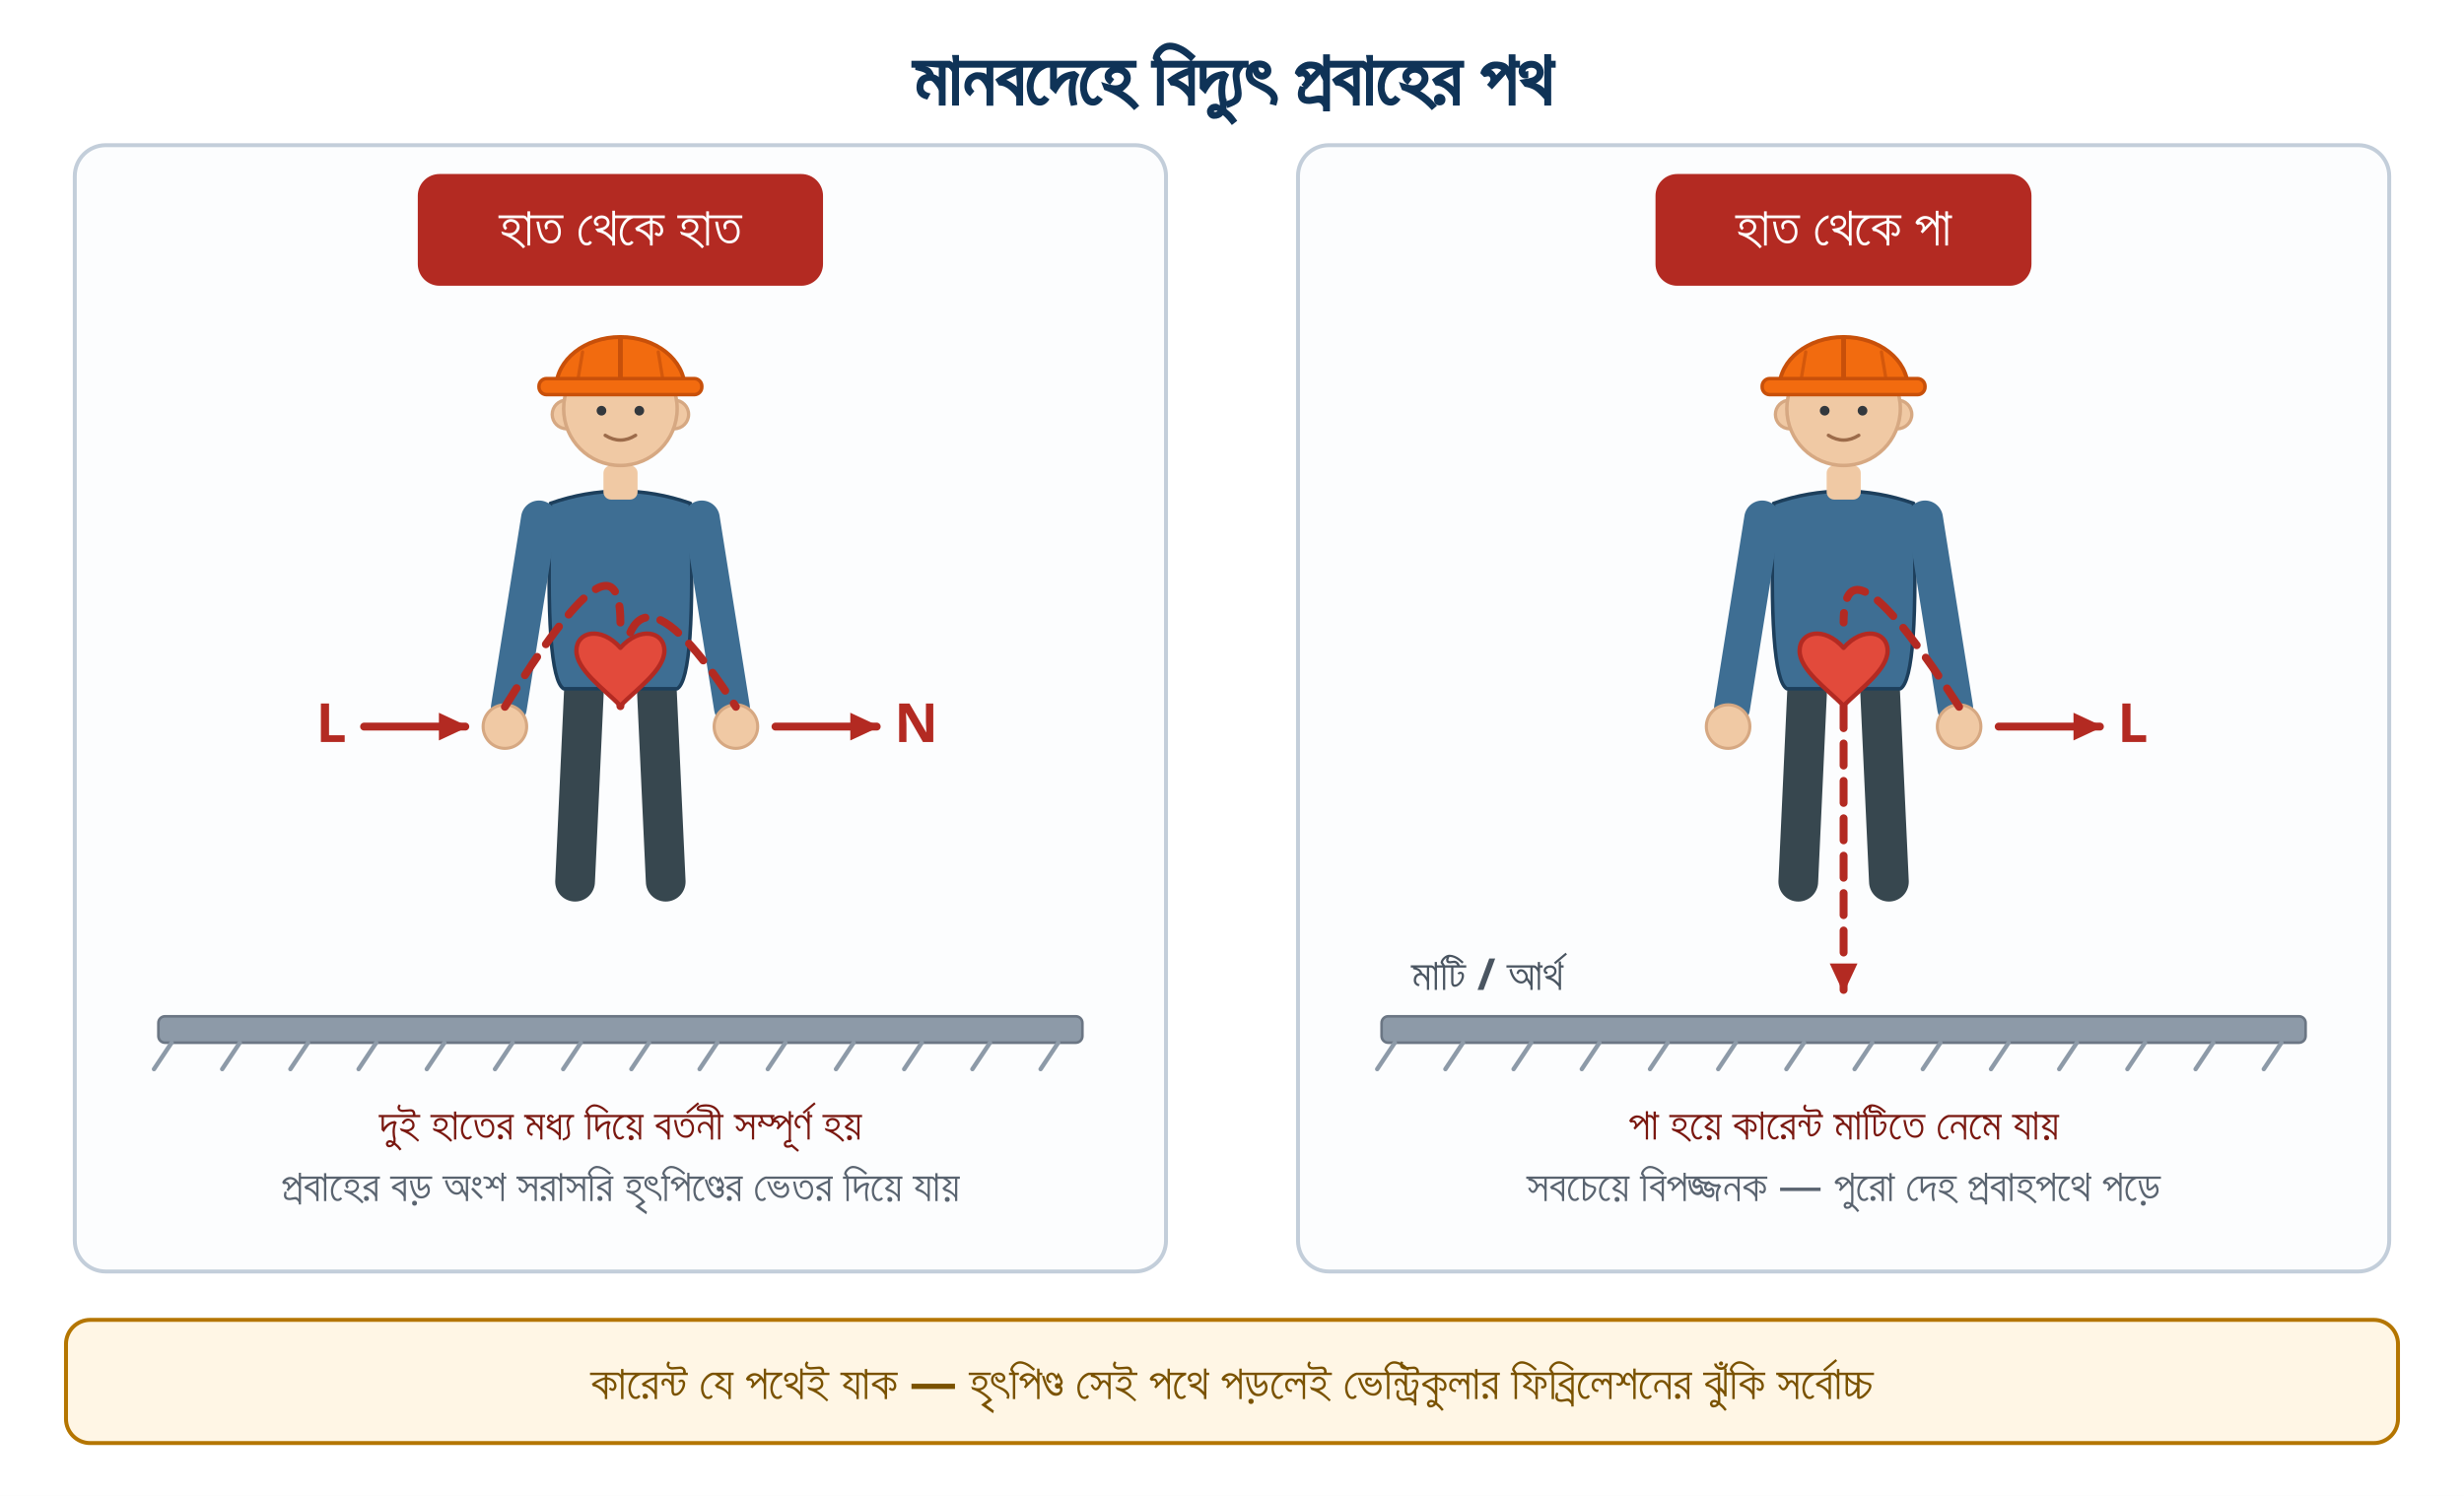
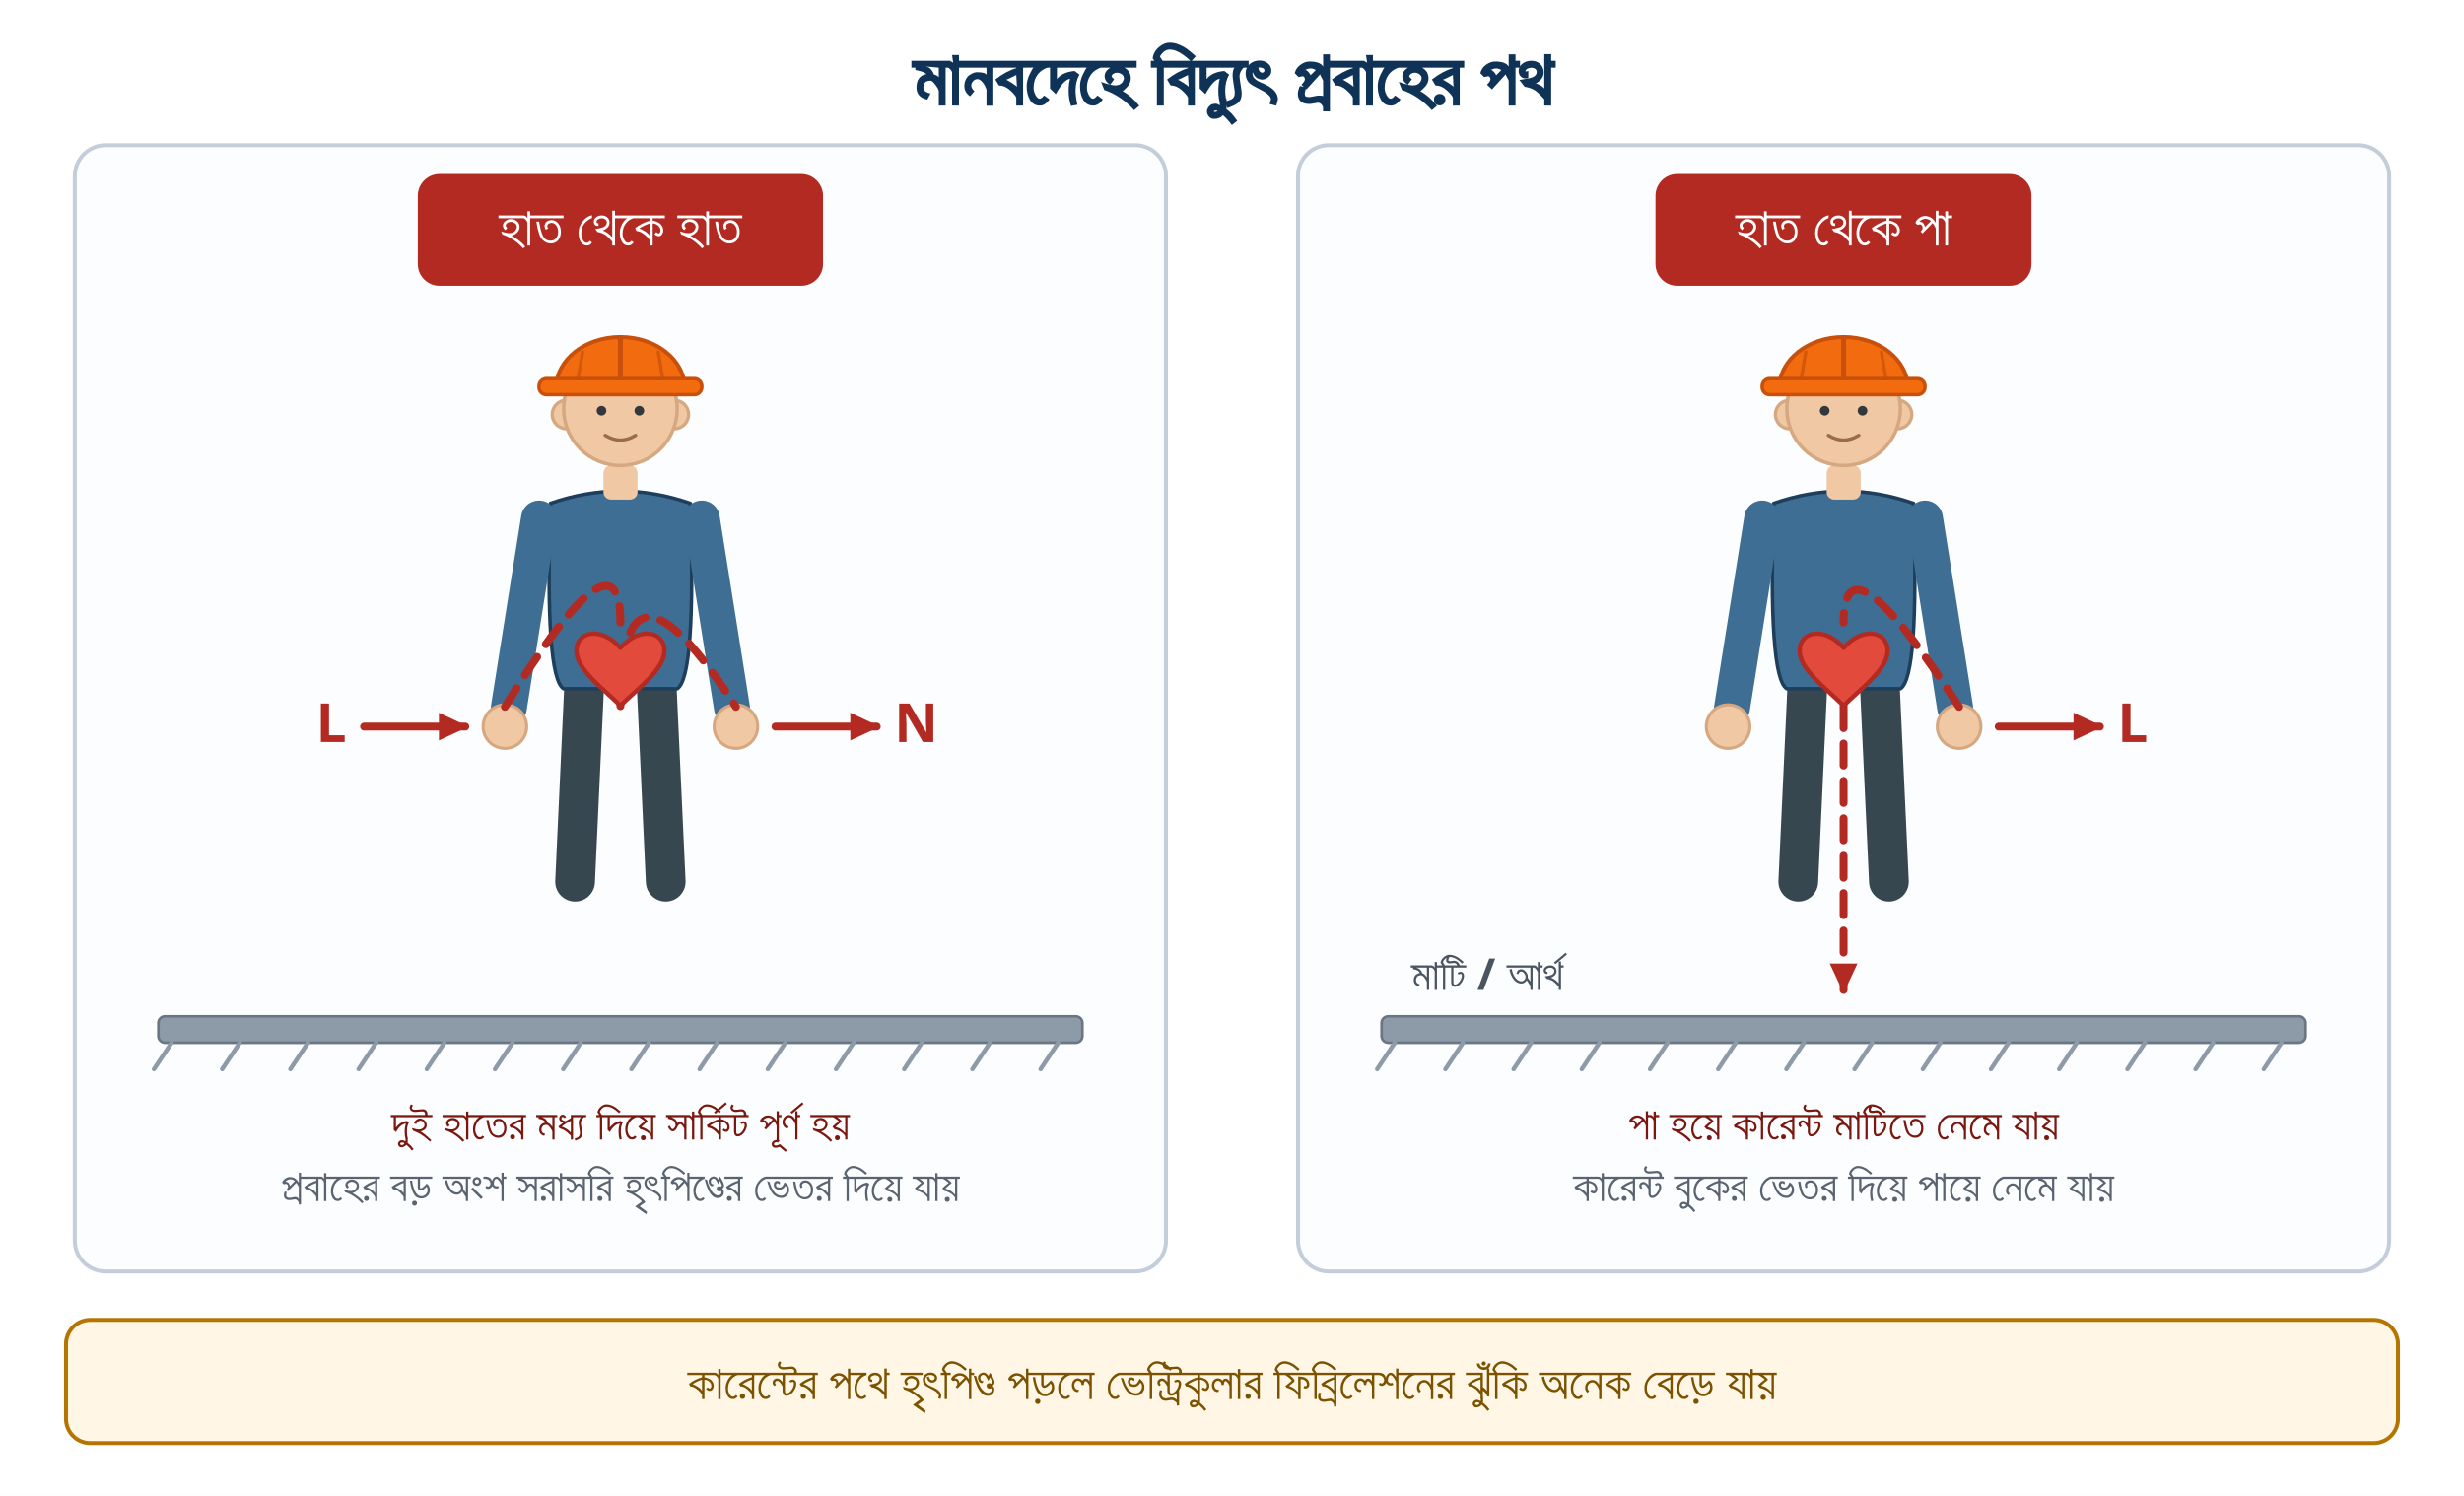
<svg xmlns="http://www.w3.org/2000/svg" width="1120" height="680" viewBox="0 0 1120 680">
  <defs>
    <marker id="arr" viewBox="0 0 10 10" refX="8.5" refY="5" markerUnits="userSpaceOnUse" markerWidth="15" markerHeight="15" orient="auto-start-reverse">
      <path d="M 0.5 0.8 L 9.5 5 L 0.5 9.2 z" fill="#B32A22" />
    </marker>
  </defs>
  <rect width="1120" height="680" fill="#FFFFFF" />
  <text x="560.0" y="48.0" font-family="Kalpurush" font-size="34" font-weight="700" fill="#0F3357" text-anchor="middle">মানবদেহে বিদ্যুৎ প্রবাহের পথ</text>
  <rect x="34.0" y="66.0" width="496.0" height="512.0" rx="14" fill="#FCFDFE" stroke="#C3CEDA" stroke-width="1.8" />
  <rect x="190.8" y="80.0" width="182.4" height="49.0" rx="9" fill="#B32A22" stroke="#B32A22" stroke-width="1.8" />
  <text x="282.0" y="111.6" font-family="Kalpurush" font-size="24.5" font-weight="600" fill="#FFFFFF" text-anchor="middle">হাত থেকে হাত</text>
  <text x="282.0" y="546.0" font-family="Kalpurush" font-size="20" font-weight="400" fill="#5A6470" text-anchor="middle">প্রবাহের বড় অংশ সরাসরি হৃৎপিণ্ডের ভেতর দিয়ে যায়</text>
  <rect x="72.0" y="462.0" width="420.0" height="12.0" rx="3" fill="#8D9AA8" stroke="#6B7684" stroke-width="1.2" />
  <line x1="78.0" y1="474.0" x2="70.0" y2="486.0" stroke="#8D9AA8" stroke-width="2" stroke-linecap="round" />
  <line x1="109.0" y1="474.0" x2="101.0" y2="486.0" stroke="#8D9AA8" stroke-width="2" stroke-linecap="round" />
  <line x1="140.0" y1="474.0" x2="132.0" y2="486.0" stroke="#8D9AA8" stroke-width="2" stroke-linecap="round" />
  <line x1="171.0" y1="474.0" x2="163.0" y2="486.0" stroke="#8D9AA8" stroke-width="2" stroke-linecap="round" />
  <line x1="202.0" y1="474.0" x2="194.0" y2="486.0" stroke="#8D9AA8" stroke-width="2" stroke-linecap="round" />
  <line x1="233.0" y1="474.0" x2="225.0" y2="486.0" stroke="#8D9AA8" stroke-width="2" stroke-linecap="round" />
  <line x1="264.0" y1="474.0" x2="256.0" y2="486.0" stroke="#8D9AA8" stroke-width="2" stroke-linecap="round" />
  <line x1="295.0" y1="474.0" x2="287.0" y2="486.0" stroke="#8D9AA8" stroke-width="2" stroke-linecap="round" />
  <line x1="326.0" y1="474.0" x2="318.0" y2="486.0" stroke="#8D9AA8" stroke-width="2" stroke-linecap="round" />
  <line x1="357.0" y1="474.0" x2="349.0" y2="486.0" stroke="#8D9AA8" stroke-width="2" stroke-linecap="round" />
  <line x1="388.0" y1="474.0" x2="380.0" y2="486.0" stroke="#8D9AA8" stroke-width="2" stroke-linecap="round" />
  <line x1="419.0" y1="474.0" x2="411.0" y2="486.0" stroke="#8D9AA8" stroke-width="2" stroke-linecap="round" />
  <line x1="450.0" y1="474.0" x2="442.0" y2="486.0" stroke="#8D9AA8" stroke-width="2" stroke-linecap="round" />
  <line x1="481.0" y1="474.0" x2="473.0" y2="486.0" stroke="#8D9AA8" stroke-width="2" stroke-linecap="round" />
  <rect x="590.0" y="66.0" width="496.0" height="512.0" rx="14" fill="#FCFDFE" stroke="#C3CEDA" stroke-width="1.8" />
  <rect x="753.4" y="80.0" width="169.1" height="49.0" rx="9" fill="#B32A22" stroke="#B32A22" stroke-width="1.8" />
  <text x="838.0" y="111.6" font-family="Kalpurush" font-size="24.5" font-weight="600" fill="#FFFFFF" text-anchor="middle">হাত থেকে পা</text>
-   <text x="838.0" y="546.0" font-family="Kalpurush" font-size="20" font-weight="400" fill="#5A6470" text-anchor="middle">সবচেয়ে বিপজ্জনক — পুরো দেহ প্রবাহপথে পড়ে</text>
+   <text x="838.0" y="546.0" font-family="Kalpurush" font-size="20" font-weight="400" fill="#5A6470" text-anchor="middle">কারেন্ট বুকের ভেতর দিয়ে পায়ে নেমে যায়</text>
  <rect x="628.0" y="462.0" width="420.0" height="12.0" rx="3" fill="#8D9AA8" stroke="#6B7684" stroke-width="1.2" />
  <line x1="634.0" y1="474.0" x2="626.0" y2="486.0" stroke="#8D9AA8" stroke-width="2" stroke-linecap="round" />
  <line x1="665.0" y1="474.0" x2="657.0" y2="486.0" stroke="#8D9AA8" stroke-width="2" stroke-linecap="round" />
  <line x1="696.0" y1="474.0" x2="688.0" y2="486.0" stroke="#8D9AA8" stroke-width="2" stroke-linecap="round" />
  <line x1="727.0" y1="474.0" x2="719.0" y2="486.0" stroke="#8D9AA8" stroke-width="2" stroke-linecap="round" />
  <line x1="758.0" y1="474.0" x2="750.0" y2="486.0" stroke="#8D9AA8" stroke-width="2" stroke-linecap="round" />
  <line x1="789.0" y1="474.0" x2="781.0" y2="486.0" stroke="#8D9AA8" stroke-width="2" stroke-linecap="round" />
  <line x1="820.0" y1="474.0" x2="812.0" y2="486.0" stroke="#8D9AA8" stroke-width="2" stroke-linecap="round" />
  <line x1="851.0" y1="474.0" x2="843.0" y2="486.0" stroke="#8D9AA8" stroke-width="2" stroke-linecap="round" />
  <line x1="882.0" y1="474.0" x2="874.0" y2="486.0" stroke="#8D9AA8" stroke-width="2" stroke-linecap="round" />
  <line x1="913.0" y1="474.0" x2="905.0" y2="486.0" stroke="#8D9AA8" stroke-width="2" stroke-linecap="round" />
  <line x1="944.0" y1="474.0" x2="936.0" y2="486.0" stroke="#8D9AA8" stroke-width="2" stroke-linecap="round" />
  <line x1="975.0" y1="474.0" x2="967.0" y2="486.0" stroke="#8D9AA8" stroke-width="2" stroke-linecap="round" />
  <line x1="1006.0" y1="474.0" x2="998.0" y2="486.0" stroke="#8D9AA8" stroke-width="2" stroke-linecap="round" />
  <line x1="1037.0" y1="474.0" x2="1029.0" y2="486.0" stroke="#8D9AA8" stroke-width="2" stroke-linecap="round" />
  <path d="M 265.7 308.0 L 261.4 400.8" fill="none" stroke="#37474F" stroke-width="18.06" stroke-linecap="round" stroke-linejoin="round" />
  <path d="M 298.3 308.0 L 302.6 400.8" fill="none" stroke="#37474F" stroke-width="18.06" stroke-linecap="round" stroke-linejoin="round" />
  <path d="M 250.2 228.8 Q 247.6 308.0 256.2 313.1 L 307.8 313.1 Q 316.4 308.0 313.8 228.8 Q 282.0 217.7 250.2 228.8 Z" fill="#3E6E93" stroke="#1D3F5C" stroke-width="1.6" stroke-linecap="round" stroke-linejoin="round" />
  <path d="M 245.0 235.7 L 231.3 321.7" fill="none" stroke="#3E6E93" stroke-width="16.34" stroke-linecap="round" stroke-linejoin="round" />
  <path d="M 319.0 235.7 L 332.7 321.7" fill="none" stroke="#3E6E93" stroke-width="16.34" stroke-linecap="round" stroke-linejoin="round" />
  <circle cx="229.5" cy="330.3" r="9.9" fill="#F0C9A4" stroke="#D6A882" stroke-width="1.4" />
  <circle cx="334.5" cy="330.3" r="9.9" fill="#F0C9A4" stroke="#D6A882" stroke-width="1.4" />
  <rect x="274.3" y="211.6" width="15.5" height="15.5" rx="3.44" fill="#F0C9A4" stroke="none" stroke-width="0" />
  <circle cx="257.5" cy="188.4" r="6.5" fill="#F0C9A4" stroke="#D6A882" stroke-width="1.5" />
  <circle cx="306.5" cy="188.4" r="6.5" fill="#F0C9A4" stroke="#D6A882" stroke-width="1.5" />
  <circle cx="282.0" cy="185.8" r="25.8" fill="#F0C9A4" stroke="#D6A882" stroke-width="1.6" />
  <circle cx="273.4" cy="186.7" r="2.2" fill="#33383D" stroke="none" stroke-width="2" />
  <circle cx="290.6" cy="186.7" r="2.2" fill="#33383D" stroke="none" stroke-width="2" />
  <path d="M 275.1 197.9 Q 282.0 202.2 288.9 197.9" fill="none" stroke="#9C6B4A" stroke-width="1.548" stroke-linecap="round" stroke-linejoin="round" />
  <path d="M 252.8 176.4 A 29.2 23.2 0 0 1 311.2 176.4 Z" fill="#F26B0F" stroke="#C8500A" stroke-width="1.8" stroke-linecap="round" stroke-linejoin="round" />
  <path d="M 282.0 154.0 L 282.0 175.5" fill="none" stroke="#C8500A" stroke-width="2.2" stroke-linecap="round" stroke-linejoin="round" />
  <path d="M 264.8 160.0 L 262.2 175.5" fill="none" stroke="#C8500A" stroke-width="1.5" stroke-linecap="round" stroke-linejoin="round" opacity="0.7" />
  <path d="M 299.2 160.0 L 301.8 175.5" fill="none" stroke="#C8500A" stroke-width="1.5" stroke-linecap="round" stroke-linejoin="round" opacity="0.7" />
  <rect x="245.0" y="172.1" width="74.0" height="7.3" rx="3.44" fill="#F26B0F" stroke="#C8500A" stroke-width="1.6" />
  <path d="M 229.5 321.3 Q 282 236 282 283.0" fill="none" stroke="#B32A22" stroke-width="3.6" stroke-linecap="round" stroke-linejoin="round" stroke-dasharray="10 7" />
  <path d="M 282 321.0 Q 282 240 334.5 321.3" fill="none" stroke="#B32A22" stroke-width="3.6" stroke-linecap="round" stroke-linejoin="round" stroke-dasharray="10 7" />
  <path d="M 282.0 320.8 C 274.5 313.2 262.0 304.5 262.0 295.8 C 262.0 287.0 273.2 284.5 282.0 294.5 C 290.8 284.5 302.0 287.0 302.0 295.8 C 302.0 304.5 289.5 313.2 282.0 320.8 Z" fill="#E24A3B" stroke="#B32A22" stroke-width="2" stroke-linecap="round" stroke-linejoin="round" />
  <path d="M 165.5 330.3 L 211.5 330.3" fill="none" stroke="#B32A22" stroke-width="3.6" stroke-linecap="round" stroke-linejoin="round" marker-end="url(#arr)" />
  <path d="M 352.5 330.3 L 398.5 330.3" fill="none" stroke="#B32A22" stroke-width="3.6" stroke-linecap="round" stroke-linejoin="round" marker-end="url(#arr)" />
  <text x="157.5" y="337.3" font-family="Kalpurush" font-size="24.5" font-weight="700" fill="#B32A22" text-anchor="end">L</text>
  <text x="406.5" y="337.3" font-family="Kalpurush" font-size="24.5" font-weight="700" fill="#B32A22" text-anchor="start">N</text>
-   <text x="282.0" y="518.0" font-family="Kalpurush" font-size="20" font-weight="600" fill="#7A1810" text-anchor="middle">দুই হাতের মধ্য দিয়ে বর্তনী সম্পূর্ণ হয়</text>
+   <text x="282.0" y="518.0" font-family="Kalpurush" font-size="20" font-weight="600" fill="#7A1810" text-anchor="middle">দুই হাতের মধ্য দিয়ে সার্কিট পূর্ণ হয়</text>
  <path d="M 821.7 308.0 L 817.4 400.8" fill="none" stroke="#37474F" stroke-width="18.06" stroke-linecap="round" stroke-linejoin="round" />
  <path d="M 854.3 308.0 L 858.6 400.8" fill="none" stroke="#37474F" stroke-width="18.06" stroke-linecap="round" stroke-linejoin="round" />
  <path d="M 806.2 228.8 Q 803.6 308.0 812.2 313.1 L 863.8 313.1 Q 872.4 308.0 869.8 228.8 Q 838.0 217.7 806.2 228.8 Z" fill="#3E6E93" stroke="#1D3F5C" stroke-width="1.6" stroke-linecap="round" stroke-linejoin="round" />
  <path d="M 801.0 235.7 L 787.3 321.7" fill="none" stroke="#3E6E93" stroke-width="16.34" stroke-linecap="round" stroke-linejoin="round" />
  <path d="M 875.0 235.7 L 888.7 321.7" fill="none" stroke="#3E6E93" stroke-width="16.34" stroke-linecap="round" stroke-linejoin="round" />
  <circle cx="785.5" cy="330.3" r="9.9" fill="#F0C9A4" stroke="#D6A882" stroke-width="1.4" />
  <circle cx="890.5" cy="330.3" r="9.9" fill="#F0C9A4" stroke="#D6A882" stroke-width="1.4" />
  <rect x="830.3" y="211.6" width="15.5" height="15.5" rx="3.44" fill="#F0C9A4" stroke="none" stroke-width="0" />
  <circle cx="813.5" cy="188.4" r="6.5" fill="#F0C9A4" stroke="#D6A882" stroke-width="1.5" />
  <circle cx="862.5" cy="188.4" r="6.5" fill="#F0C9A4" stroke="#D6A882" stroke-width="1.5" />
  <circle cx="838.0" cy="185.8" r="25.8" fill="#F0C9A4" stroke="#D6A882" stroke-width="1.6" />
  <circle cx="829.4" cy="186.7" r="2.2" fill="#33383D" stroke="none" stroke-width="2" />
  <circle cx="846.6" cy="186.7" r="2.2" fill="#33383D" stroke="none" stroke-width="2" />
  <path d="M 831.1 197.9 Q 838.0 202.2 844.9 197.9" fill="none" stroke="#9C6B4A" stroke-width="1.548" stroke-linecap="round" stroke-linejoin="round" />
  <path d="M 808.8 176.4 A 29.2 23.2 0 0 1 867.2 176.4 Z" fill="#F26B0F" stroke="#C8500A" stroke-width="1.8" stroke-linecap="round" stroke-linejoin="round" />
  <path d="M 838.0 154.0 L 838.0 175.5" fill="none" stroke="#C8500A" stroke-width="2.2" stroke-linecap="round" stroke-linejoin="round" />
  <path d="M 820.8 160.0 L 818.2 175.5" fill="none" stroke="#C8500A" stroke-width="1.5" stroke-linecap="round" stroke-linejoin="round" opacity="0.7" />
  <path d="M 855.2 160.0 L 857.8 175.5" fill="none" stroke="#C8500A" stroke-width="1.5" stroke-linecap="round" stroke-linejoin="round" opacity="0.7" />
  <rect x="801.0" y="172.1" width="74.0" height="7.3" rx="3.44" fill="#F26B0F" stroke="#C8500A" stroke-width="1.6" />
  <path d="M 890.5 321.3 Q 838 240 838 283.0" fill="none" stroke="#B32A22" stroke-width="3.6" stroke-linecap="round" stroke-linejoin="round" stroke-dasharray="10 7" />
  <path d="M 838 321.0 L 838 450.0" fill="none" stroke="#B32A22" stroke-width="3.6" stroke-linecap="round" stroke-linejoin="round" stroke-dasharray="10 7" marker-end="url(#arr)" />
  <path d="M 838.0 320.8 C 830.5 313.2 818.0 304.5 818.0 295.8 C 818.0 287.0 829.2 284.5 838.0 294.5 C 846.8 284.5 858.0 287.0 858.0 295.8 C 858.0 304.5 845.5 313.2 838.0 320.8 Z" fill="#E24A3B" stroke="#B32A22" stroke-width="2" stroke-linecap="round" stroke-linejoin="round" />
  <path d="M 908.5 330.3 L 954.5 330.3" fill="none" stroke="#B32A22" stroke-width="3.6" stroke-linecap="round" stroke-linejoin="round" marker-end="url(#arr)" />
  <text x="962.5" y="337.3" font-family="Kalpurush" font-size="24.5" font-weight="700" fill="#B32A22" text-anchor="start">L</text>
  <text x="838.0" y="518.0" font-family="Kalpurush" font-size="20" font-weight="600" fill="#7A1810" text-anchor="middle">পা হয়ে কারেন্ট মাটিতে নেমে যায়</text>
  <text x="676.0" y="450.0" font-family="Kalpurush" font-size="20" font-weight="600" fill="#4A5561" text-anchor="middle">মাটি / আর্থ</text>
  <rect x="30.0" y="600.0" width="1060.0" height="56.0" rx="11" fill="#FFF6E5" stroke="#B47500" stroke-width="1.8" />
-   <text x="560.0" y="636.0" font-family="Kalpurush" font-size="21.5" font-weight="600" fill="#7A5200" text-anchor="middle">কারেন্ট যে পথেই যাক — হৃৎপিণ্ড সেই পথে পড়লেই ভেন্ট্রিকুলার ফিব্রিলেশনের ঝুঁকি সর্বোচ্চ</text>
+   <text x="560.0" y="636.0" font-family="Kalpurush" font-size="21.5" font-weight="600" fill="#7A5200" text-anchor="middle">কারেন্টের পথে হৃৎপিণ্ড পড়লে ভেন্ট্রিকুলার ফিব্রিলেশনের ঝুঁকি অনেক বেড়ে যায়</text>
</svg>
